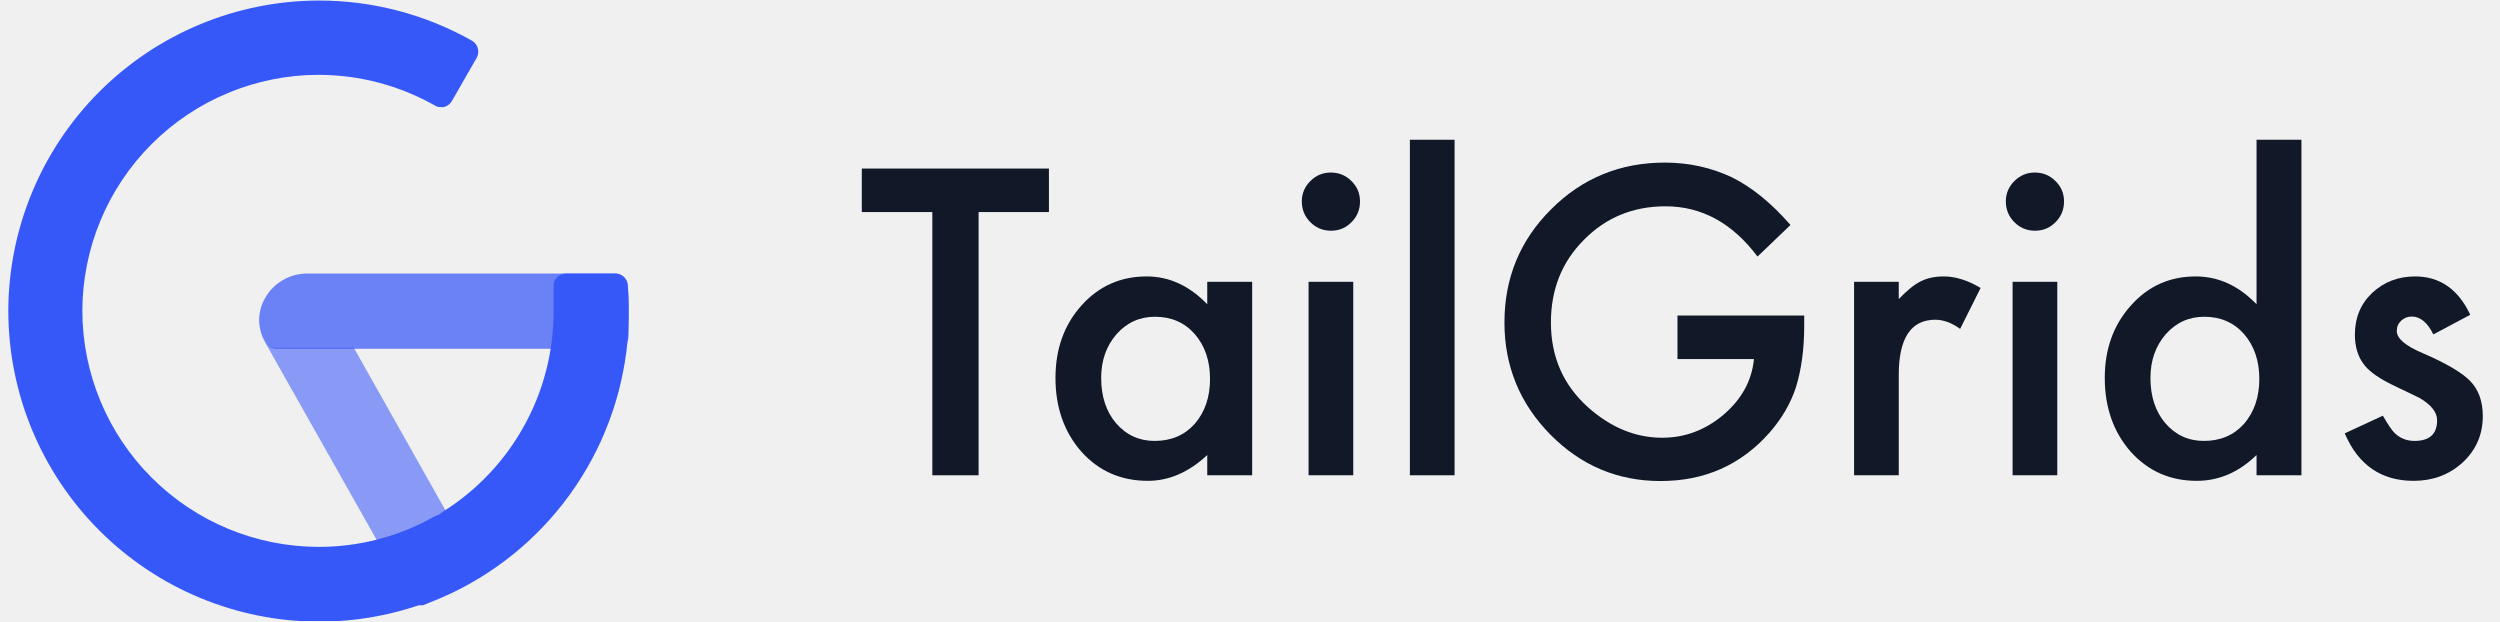
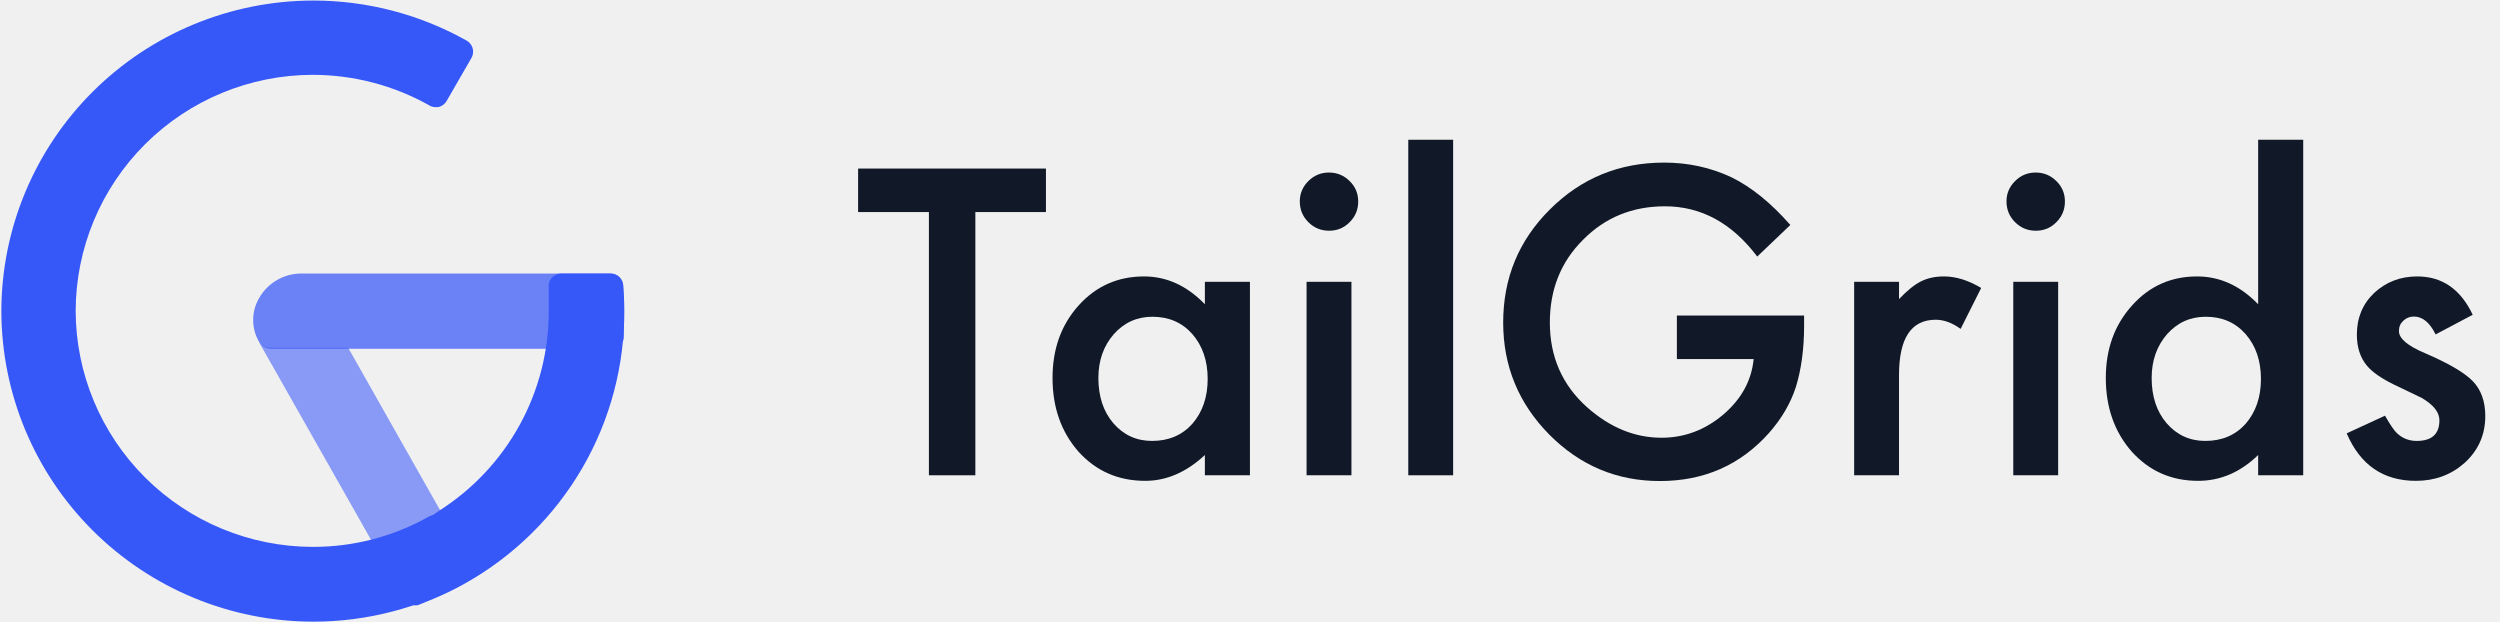
<svg xmlns="http://www.w3.org/2000/svg" width="161" height="40" viewBox="0 0 161 40" fill="none">
-   <g clip-path="url(#clip0_2011_604)">
-     <mask id="mask0_2011_604" style="mask-type:luminance" maskUnits="userSpaceOnUse" x="0" y="0" width="41" height="40">
-       <path d="M40.5 0H0.5V40H40.5V0Z" fill="white" />
-     </mask>
-     <g mask="url(#mask0_2011_604)">
-       <path opacity="0.72" d="M40.436 18.352C40.416 18.153 40.324 17.967 40.176 17.832C40.029 17.696 39.836 17.619 39.636 17.616H19.7C19.159 17.629 18.63 17.784 18.167 18.065C17.704 18.345 17.322 18.742 17.06 19.216C16.817 19.64 16.689 20.12 16.689 20.608C16.689 21.096 16.817 21.576 17.06 22C17.129 22.133 17.232 22.246 17.358 22.328C17.485 22.409 17.63 22.456 17.78 22.464H39.684C39.885 22.461 40.077 22.384 40.224 22.249C40.372 22.113 40.464 21.928 40.484 21.728C40.484 21.104 40.484 20.576 40.484 20.128C40.484 19.68 40.484 18.96 40.436 18.352Z" fill="#3758F9" />
-       <path d="M40.42 18.352C40.404 18.154 40.315 17.969 40.17 17.833C40.025 17.697 39.835 17.619 39.636 17.616H36.436C36.324 17.617 36.213 17.642 36.111 17.689C36.009 17.736 35.918 17.804 35.844 17.888C35.769 17.969 35.713 18.066 35.68 18.171C35.647 18.276 35.637 18.387 35.652 18.496C35.652 19.008 35.652 19.52 35.652 20.096C35.648 22.649 35.001 25.16 33.77 27.397C32.54 29.634 30.766 31.526 28.612 32.896C28.388 33.04 28.18 33.216 27.94 33.344C26.766 34.013 25.506 34.519 24.196 34.848L26.292 38.576C26.363 38.699 26.466 38.801 26.59 38.872C26.713 38.942 26.854 38.978 26.996 38.976C27.08 38.992 27.167 38.992 27.252 38.976L27.764 38.768L28.228 38.576C28.936 38.282 29.625 37.946 30.292 37.568C33.411 35.811 36.003 33.25 37.798 30.152C39.594 27.055 40.526 23.532 40.5 19.952C40.5 19.36 40.468 18.896 40.42 18.352Z" fill="#3758F9" />
-       <path d="M29.095 33.539C28.987 33.356 28.816 33.219 28.615 33.155H28.39C28.252 33.156 28.115 33.189 27.991 33.251C25.709 34.549 23.128 35.227 20.503 35.219C16.474 35.21 12.613 33.606 9.764 30.757C6.915 27.909 5.311 24.047 5.303 20.019C5.311 15.99 6.915 12.129 9.764 9.28C12.613 6.431 16.474 4.827 20.503 4.819C23.126 4.82 25.705 5.497 27.991 6.787C28.11 6.862 28.249 6.901 28.39 6.899H28.567C28.676 6.874 28.78 6.828 28.871 6.762C28.962 6.696 29.038 6.612 29.095 6.515L30.695 3.731C30.8 3.546 30.829 3.326 30.776 3.12C30.722 2.914 30.589 2.737 30.407 2.627C27.395 0.925 23.994 0.032 20.535 0.035C15.233 0.043 10.151 2.153 6.402 5.902C2.653 9.651 0.543 14.733 0.535 20.035C0.543 25.336 2.653 30.419 6.402 34.167C10.151 37.916 15.233 40.026 20.535 40.035C23.994 40.038 27.395 39.145 30.407 37.443C30.498 37.391 30.578 37.322 30.643 37.239C30.707 37.156 30.754 37.061 30.781 36.96C30.808 36.858 30.814 36.752 30.799 36.648C30.784 36.544 30.749 36.445 30.695 36.355L29.095 33.539Z" fill="#3758F9" />
-       <path opacity="0.56" d="M22.788 22.4H17.732C17.588 22.39 17.45 22.345 17.327 22.27C17.204 22.195 17.102 22.091 17.028 21.968L26.324 38.432C26.395 38.555 26.498 38.657 26.622 38.727C26.745 38.798 26.886 38.834 27.028 38.832C27.118 38.847 27.21 38.847 27.3 38.832C28.357 38.451 29.38 37.98 30.356 37.424C30.448 37.372 30.528 37.303 30.592 37.22C30.656 37.137 30.703 37.042 30.73 36.941C30.757 36.839 30.763 36.733 30.748 36.63C30.733 36.526 30.698 36.426 30.644 36.336L22.788 22.4Z" fill="#3758F9" />
-     </g>
-     <path d="M63.022 13.657V30.608H60.042V13.657H55.5V10.855H67.551V13.657H63.022Z" fill="#111928" />
-     <path d="M77.747 18.147H80.639V30.608H77.747V29.303C76.562 30.412 75.287 30.966 73.922 30.966C72.199 30.966 70.775 30.343 69.649 29.098C68.532 27.827 67.973 26.241 67.973 24.339C67.973 22.471 68.532 20.915 69.649 19.67C70.766 18.424 72.165 17.802 73.845 17.802C75.295 17.802 76.596 18.399 77.747 19.593V18.147ZM70.916 24.339C70.916 25.533 71.236 26.505 71.875 27.256C72.532 28.015 73.359 28.395 74.357 28.395C75.423 28.395 76.285 28.028 76.941 27.294C77.598 26.535 77.926 25.572 77.926 24.403C77.926 23.235 77.598 22.271 76.941 21.512C76.285 20.77 75.432 20.399 74.383 20.399C73.393 20.399 72.566 20.774 71.901 21.525C71.244 22.284 70.916 23.222 70.916 24.339Z" fill="#111928" />
-     <path d="M87.15 18.147V30.608H84.272V18.147H87.15ZM83.837 12.966C83.837 12.463 84.02 12.028 84.387 11.661C84.754 11.294 85.193 11.111 85.705 11.111C86.225 11.111 86.668 11.294 87.035 11.661C87.402 12.019 87.585 12.458 87.585 12.979C87.585 13.499 87.402 13.942 87.035 14.309C86.677 14.676 86.238 14.859 85.718 14.859C85.197 14.859 84.754 14.676 84.387 14.309C84.02 13.942 83.837 13.495 83.837 12.966Z" fill="#111928" />
-     <path d="M93.675 9V30.608H90.796V9H93.675Z" fill="#111928" />
-     <path d="M108.029 20.322H116.191V20.974C116.191 22.458 116.016 23.772 115.666 24.915C115.325 25.972 114.749 26.962 113.939 27.883C112.106 29.947 109.773 30.979 106.941 30.979C104.178 30.979 101.811 29.981 99.841 27.985C97.871 25.981 96.886 23.576 96.886 20.77C96.886 17.904 97.888 15.473 99.892 13.478C101.897 11.473 104.336 10.471 107.21 10.471C108.754 10.471 110.195 10.787 111.534 11.418C112.813 12.049 114.071 13.072 115.308 14.488L113.184 16.522C111.564 14.365 109.59 13.286 107.261 13.286C105.172 13.286 103.419 14.006 102.003 15.448C100.587 16.863 99.879 18.637 99.879 20.77C99.879 22.97 100.668 24.782 102.246 26.207C103.722 27.529 105.321 28.19 107.044 28.19C108.511 28.19 109.828 27.695 110.997 26.706C112.165 25.708 112.818 24.514 112.954 23.124H108.029V20.322Z" fill="#111928" />
-     <path d="M119.402 18.147H122.28V19.26C122.809 18.706 123.278 18.326 123.688 18.122C124.106 17.908 124.6 17.802 125.172 17.802C125.931 17.802 126.724 18.049 127.551 18.544L126.233 21.179C125.688 20.787 125.155 20.591 124.634 20.591C123.065 20.591 122.28 21.776 122.28 24.147V30.608H119.402V18.147Z" fill="#111928" />
-     <path d="M132.489 18.147V30.608H129.611V18.147H132.489ZM129.176 12.966C129.176 12.463 129.359 12.028 129.726 11.661C130.093 11.294 130.532 11.111 131.044 11.111C131.564 11.111 132.007 11.294 132.374 11.661C132.741 12.019 132.924 12.458 132.924 12.979C132.924 13.499 132.741 13.942 132.374 14.309C132.016 14.676 131.577 14.859 131.057 14.859C130.536 14.859 130.093 14.676 129.726 14.309C129.359 13.942 129.176 13.495 129.176 12.966Z" fill="#111928" />
-     <path d="M145.321 9H148.212V30.608H145.321V29.303C144.187 30.412 142.903 30.966 141.47 30.966C139.764 30.966 138.349 30.343 137.223 29.098C136.106 27.827 135.547 26.241 135.547 24.339C135.547 22.48 136.106 20.927 137.223 19.682C138.332 18.429 139.726 17.802 141.406 17.802C142.865 17.802 144.17 18.399 145.321 19.593V9ZM138.489 24.339C138.489 25.533 138.809 26.505 139.449 27.256C140.106 28.015 140.933 28.395 141.931 28.395C142.997 28.395 143.858 28.028 144.515 27.294C145.172 26.535 145.5 25.571 145.5 24.403C145.5 23.235 145.172 22.271 144.515 21.512C143.858 20.77 143.005 20.399 141.956 20.399C140.967 20.399 140.14 20.774 139.474 21.524C138.818 22.284 138.489 23.222 138.489 24.339Z" fill="#111928" />
-     <path d="M159.086 20.271L156.707 21.537C156.332 20.77 155.867 20.386 155.312 20.386C155.048 20.386 154.822 20.476 154.634 20.655C154.447 20.825 154.353 21.047 154.353 21.32C154.353 21.797 154.907 22.271 156.016 22.74C157.543 23.397 158.57 24.002 159.099 24.557C159.628 25.111 159.892 25.857 159.892 26.795C159.892 27.998 159.449 29.004 158.562 29.815C157.7 30.582 156.66 30.966 155.44 30.966C153.351 30.966 151.871 29.947 151.001 27.908L153.457 26.77C153.799 27.367 154.059 27.746 154.238 27.908C154.587 28.233 155.005 28.395 155.491 28.395C156.464 28.395 156.95 27.951 156.95 27.064C156.95 26.552 156.575 26.075 155.824 25.631C155.534 25.486 155.244 25.346 154.954 25.209C154.664 25.073 154.37 24.932 154.071 24.787C153.236 24.378 152.647 23.968 152.306 23.559C151.871 23.038 151.654 22.369 151.654 21.55C151.654 20.467 152.025 19.572 152.767 18.864C153.526 18.156 154.447 17.802 155.53 17.802C157.125 17.802 158.31 18.625 159.086 20.271Z" fill="#111928" />
+   <g clip-path="url(#clip0_3035_122)">
+     <path opacity="0.72" d="M40.141 18.352C40.121 18.152 40.028 17.967 39.88 17.831C39.732 17.696 39.539 17.619 39.338 17.616H19.326C18.782 17.629 18.252 17.784 17.787 18.065C17.322 18.345 16.939 18.742 16.676 19.216C16.432 19.64 16.304 20.12 16.304 20.608C16.304 21.096 16.432 21.576 16.676 22C16.745 22.133 16.849 22.246 16.975 22.328C17.102 22.409 17.248 22.456 17.398 22.464H39.386C39.587 22.461 39.78 22.384 39.928 22.249C40.077 22.113 40.169 21.928 40.189 21.728C40.189 21.104 40.189 20.576 40.189 20.128C40.189 19.68 40.189 18.96 40.141 18.352Z" fill="#3758F9" />
+     <path d="M40.124 18.352C40.108 18.154 40.019 17.969 39.873 17.833C39.728 17.697 39.537 17.619 39.337 17.616H36.125C36.012 17.617 35.901 17.642 35.799 17.689C35.697 17.736 35.605 17.804 35.531 17.888C35.456 17.969 35.4 18.066 35.367 18.171C35.333 18.276 35.324 18.387 35.338 18.496C35.338 19.008 35.338 19.52 35.338 20.096C35.334 22.649 34.685 25.16 33.45 27.397C32.214 29.634 30.433 31.525 28.271 32.896C28.046 33.04 27.838 33.216 27.597 33.344C26.418 34.013 25.154 34.519 23.838 34.848L25.942 38.576C26.014 38.699 26.117 38.801 26.241 38.872C26.366 38.942 26.506 38.978 26.649 38.976C26.734 38.991 26.821 38.991 26.906 38.976L27.42 38.768L27.886 38.576C28.596 38.282 29.288 37.946 29.958 37.568V37.568C33.089 35.811 35.691 33.25 37.493 30.152C39.295 27.055 40.231 23.532 40.205 19.952C40.205 19.36 40.172 18.896 40.124 18.352Z" fill="#3758F9" />
+     <path d="M28.756 33.539C28.648 33.356 28.476 33.22 28.274 33.155H28.049C27.91 33.156 27.772 33.189 27.647 33.251C25.357 34.549 22.766 35.227 20.131 35.219C16.087 35.21 12.211 33.606 9.351 30.757C6.492 27.909 4.882 24.047 4.873 20.019C4.882 15.99 6.492 12.129 9.351 9.28C12.211 6.431 16.087 4.827 20.131 4.819C22.765 4.82 25.354 5.497 27.647 6.787C27.767 6.863 27.907 6.902 28.049 6.899H28.226C28.336 6.875 28.44 6.828 28.531 6.762C28.622 6.696 28.699 6.612 28.756 6.515L30.362 3.731C30.468 3.546 30.497 3.326 30.443 3.12C30.389 2.914 30.256 2.737 30.073 2.627C27.049 0.925 23.636 0.032 20.163 0.035C14.841 0.043 9.74 2.153 5.976 5.902C2.213 9.651 0.095 14.733 0.087 20.035C0.095 25.337 2.213 30.419 5.976 34.168C9.74 37.916 14.841 40.026 20.163 40.035C23.636 40.038 27.049 39.145 30.073 37.443C30.165 37.391 30.245 37.322 30.31 37.239C30.374 37.156 30.421 37.061 30.448 36.96C30.475 36.858 30.482 36.752 30.467 36.648C30.452 36.545 30.416 36.445 30.362 36.355L28.756 33.539Z" fill="#3758F9" />
+     <path opacity="0.56" d="M22.425 22.4H17.35C17.206 22.39 17.066 22.345 16.943 22.27C16.82 22.195 16.717 22.091 16.643 21.968V21.968L25.975 38.432C26.046 38.555 26.149 38.657 26.273 38.728C26.398 38.798 26.538 38.834 26.681 38.832C26.772 38.847 26.864 38.847 26.954 38.832C28.016 38.451 29.042 37.98 30.022 37.424C30.114 37.373 30.194 37.303 30.259 37.22C30.323 37.137 30.37 37.042 30.397 36.941C30.424 36.839 30.431 36.734 30.416 36.63C30.401 36.526 30.365 36.426 30.311 36.336L22.425 22.4Z" fill="#3758F9" />
  </g>
+   <path d="M62.813 13.657V30.608H59.821V13.657H55.262V10.855H67.359V13.657H62.813Z" fill="#111928" />
+   <path d="M77.594 18.147H80.496V30.608H77.594V29.303C76.404 30.412 75.124 30.966 73.754 30.966C72.025 30.966 70.595 30.343 69.465 29.098C68.343 27.827 67.783 26.241 67.783 24.339C67.783 22.471 68.343 20.915 69.465 19.669C70.586 18.424 71.99 17.802 73.677 17.802C75.132 17.802 76.438 18.399 77.594 19.593V18.147ZM70.736 24.339C70.736 25.533 71.057 26.505 71.699 27.256C72.359 28.015 73.189 28.395 74.191 28.395C75.261 28.395 76.126 28.028 76.785 27.294C77.444 26.535 77.774 25.571 77.774 24.403C77.774 23.235 77.444 22.271 76.785 21.512C76.126 20.77 75.269 20.399 74.216 20.399C73.223 20.399 72.393 20.774 71.725 21.524C71.066 22.284 70.736 23.222 70.736 24.339Z" fill="#111928" />
+   <path d="M87.033 18.147V30.608H84.143V18.147H87.033ZM83.707 12.966C83.707 12.463 83.891 12.028 84.259 11.661C84.627 11.294 85.068 11.111 85.582 11.111C86.104 11.111 86.549 11.294 86.917 11.661C87.285 12.019 87.469 12.458 87.469 12.979C87.469 13.499 87.285 13.942 86.917 14.309C86.558 14.676 86.117 14.859 85.594 14.859C85.072 14.859 84.627 14.676 84.259 14.309C83.891 13.942 83.707 13.495 83.707 12.966Z" fill="#111928" />
+   <path d="M93.582 9V30.608H90.693V9H93.582Z" fill="#111928" />
+   <path d="M107.991 20.322H116.184V20.974C116.184 22.458 116.008 23.772 115.657 24.915C115.315 25.972 114.737 26.962 113.924 27.883C112.083 29.947 109.742 30.979 106.899 30.979C104.125 30.979 101.75 29.981 99.772 27.985C97.794 25.981 96.805 23.576 96.805 20.77C96.805 17.904 97.811 15.473 99.823 13.478C101.835 11.473 104.284 10.471 107.169 10.471C108.718 10.471 110.165 10.787 111.509 11.418C112.794 12.049 114.056 13.072 115.298 14.488L113.166 16.522C111.539 14.365 109.557 13.286 107.22 13.286C105.123 13.286 103.363 14.006 101.942 15.448C100.521 16.863 99.81 18.637 99.81 20.77C99.81 22.97 100.602 24.782 102.186 26.207C103.667 27.529 105.273 28.19 107.002 28.19C108.474 28.19 109.797 27.695 110.97 26.706C112.143 25.708 112.798 24.514 112.935 23.124H107.991V20.322Z" fill="#111928" />
+   <path d="M119.407 18.147H122.297V19.26C122.827 18.706 123.298 18.326 123.709 18.122C124.129 17.908 124.625 17.802 125.199 17.802C125.961 17.802 126.757 18.049 127.588 18.544L126.265 21.179C125.717 20.787 125.182 20.591 124.66 20.591C123.084 20.591 122.297 21.776 122.297 24.147V30.608H119.407V18.147Z" fill="#111928" />
+   <path d="M132.545 18.147V30.608H129.655V18.147H132.545ZM129.218 12.966C129.218 12.463 129.403 12.028 129.771 11.661C130.139 11.294 130.58 11.111 131.093 11.111C131.616 11.111 132.061 11.294 132.429 11.661C132.797 12.019 132.981 12.458 132.981 12.979C132.981 13.499 132.797 13.942 132.429 14.309C132.069 14.676 131.629 14.859 131.106 14.859C130.584 14.859 130.139 14.676 129.771 14.309C129.403 13.942 129.218 13.495 129.218 12.966Z" fill="#111928" />
+   <path d="M145.425 9H148.327V30.608H145.425V29.303C144.286 30.412 142.998 30.966 141.56 30.966C139.847 30.966 138.426 30.343 137.296 29.098C136.175 27.827 135.614 26.241 135.614 24.339C135.614 22.48 136.175 20.927 137.296 19.682C138.409 18.429 139.809 17.802 141.495 17.802C142.959 17.802 144.269 18.399 145.425 19.593V9ZM138.567 24.339C138.567 25.533 138.888 26.505 139.531 27.256C140.19 28.015 141.02 28.395 142.022 28.395C143.092 28.395 143.957 28.028 144.616 27.294C145.275 26.535 145.605 25.571 145.605 24.403C145.605 23.235 145.275 22.271 144.616 21.512C143.957 20.77 143.101 20.399 142.048 20.399C141.054 20.399 140.224 20.774 139.556 21.524C138.897 22.284 138.567 23.222 138.567 24.339Z" fill="#111928" />
+   <path d="M159.243 20.271L156.854 21.537C156.478 20.77 156.011 20.386 155.455 20.386C155.189 20.386 154.962 20.476 154.774 20.655C154.586 20.825 154.491 21.047 154.491 21.32C154.491 21.797 155.048 22.271 156.161 22.74C157.693 23.397 158.725 24.002 159.256 24.556C159.787 25.111 160.052 25.857 160.052 26.795C160.052 27.998 159.607 29.004 158.716 29.814C157.852 30.582 156.807 30.966 155.583 30.966C153.486 30.966 152 29.947 151.127 27.908L153.593 26.77C153.935 27.367 154.196 27.746 154.376 27.908C154.727 28.232 155.146 28.395 155.634 28.395C156.61 28.395 157.098 27.951 157.098 27.064C157.098 26.552 156.722 26.075 155.968 25.631C155.677 25.486 155.386 25.345 155.095 25.209C154.804 25.073 154.509 24.932 154.209 24.787C153.37 24.377 152.779 23.968 152.437 23.559C152 23.038 151.782 22.369 151.782 21.55C151.782 20.467 152.154 19.571 152.899 18.863C153.661 18.156 154.586 17.802 155.673 17.802C157.274 17.802 158.464 18.625 159.243 20.271Z" fill="#111928" />
  <defs>
-     <clipPath id="clip0_2011_604">
-       <rect width="160" height="40" fill="white" transform="translate(0.5)" />
+     <clipPath id="clip0_3035_122">
+       <rect width="40.153" height="40" fill="white" transform="translate(0.0522461)" />
    </clipPath>
  </defs>
</svg>
